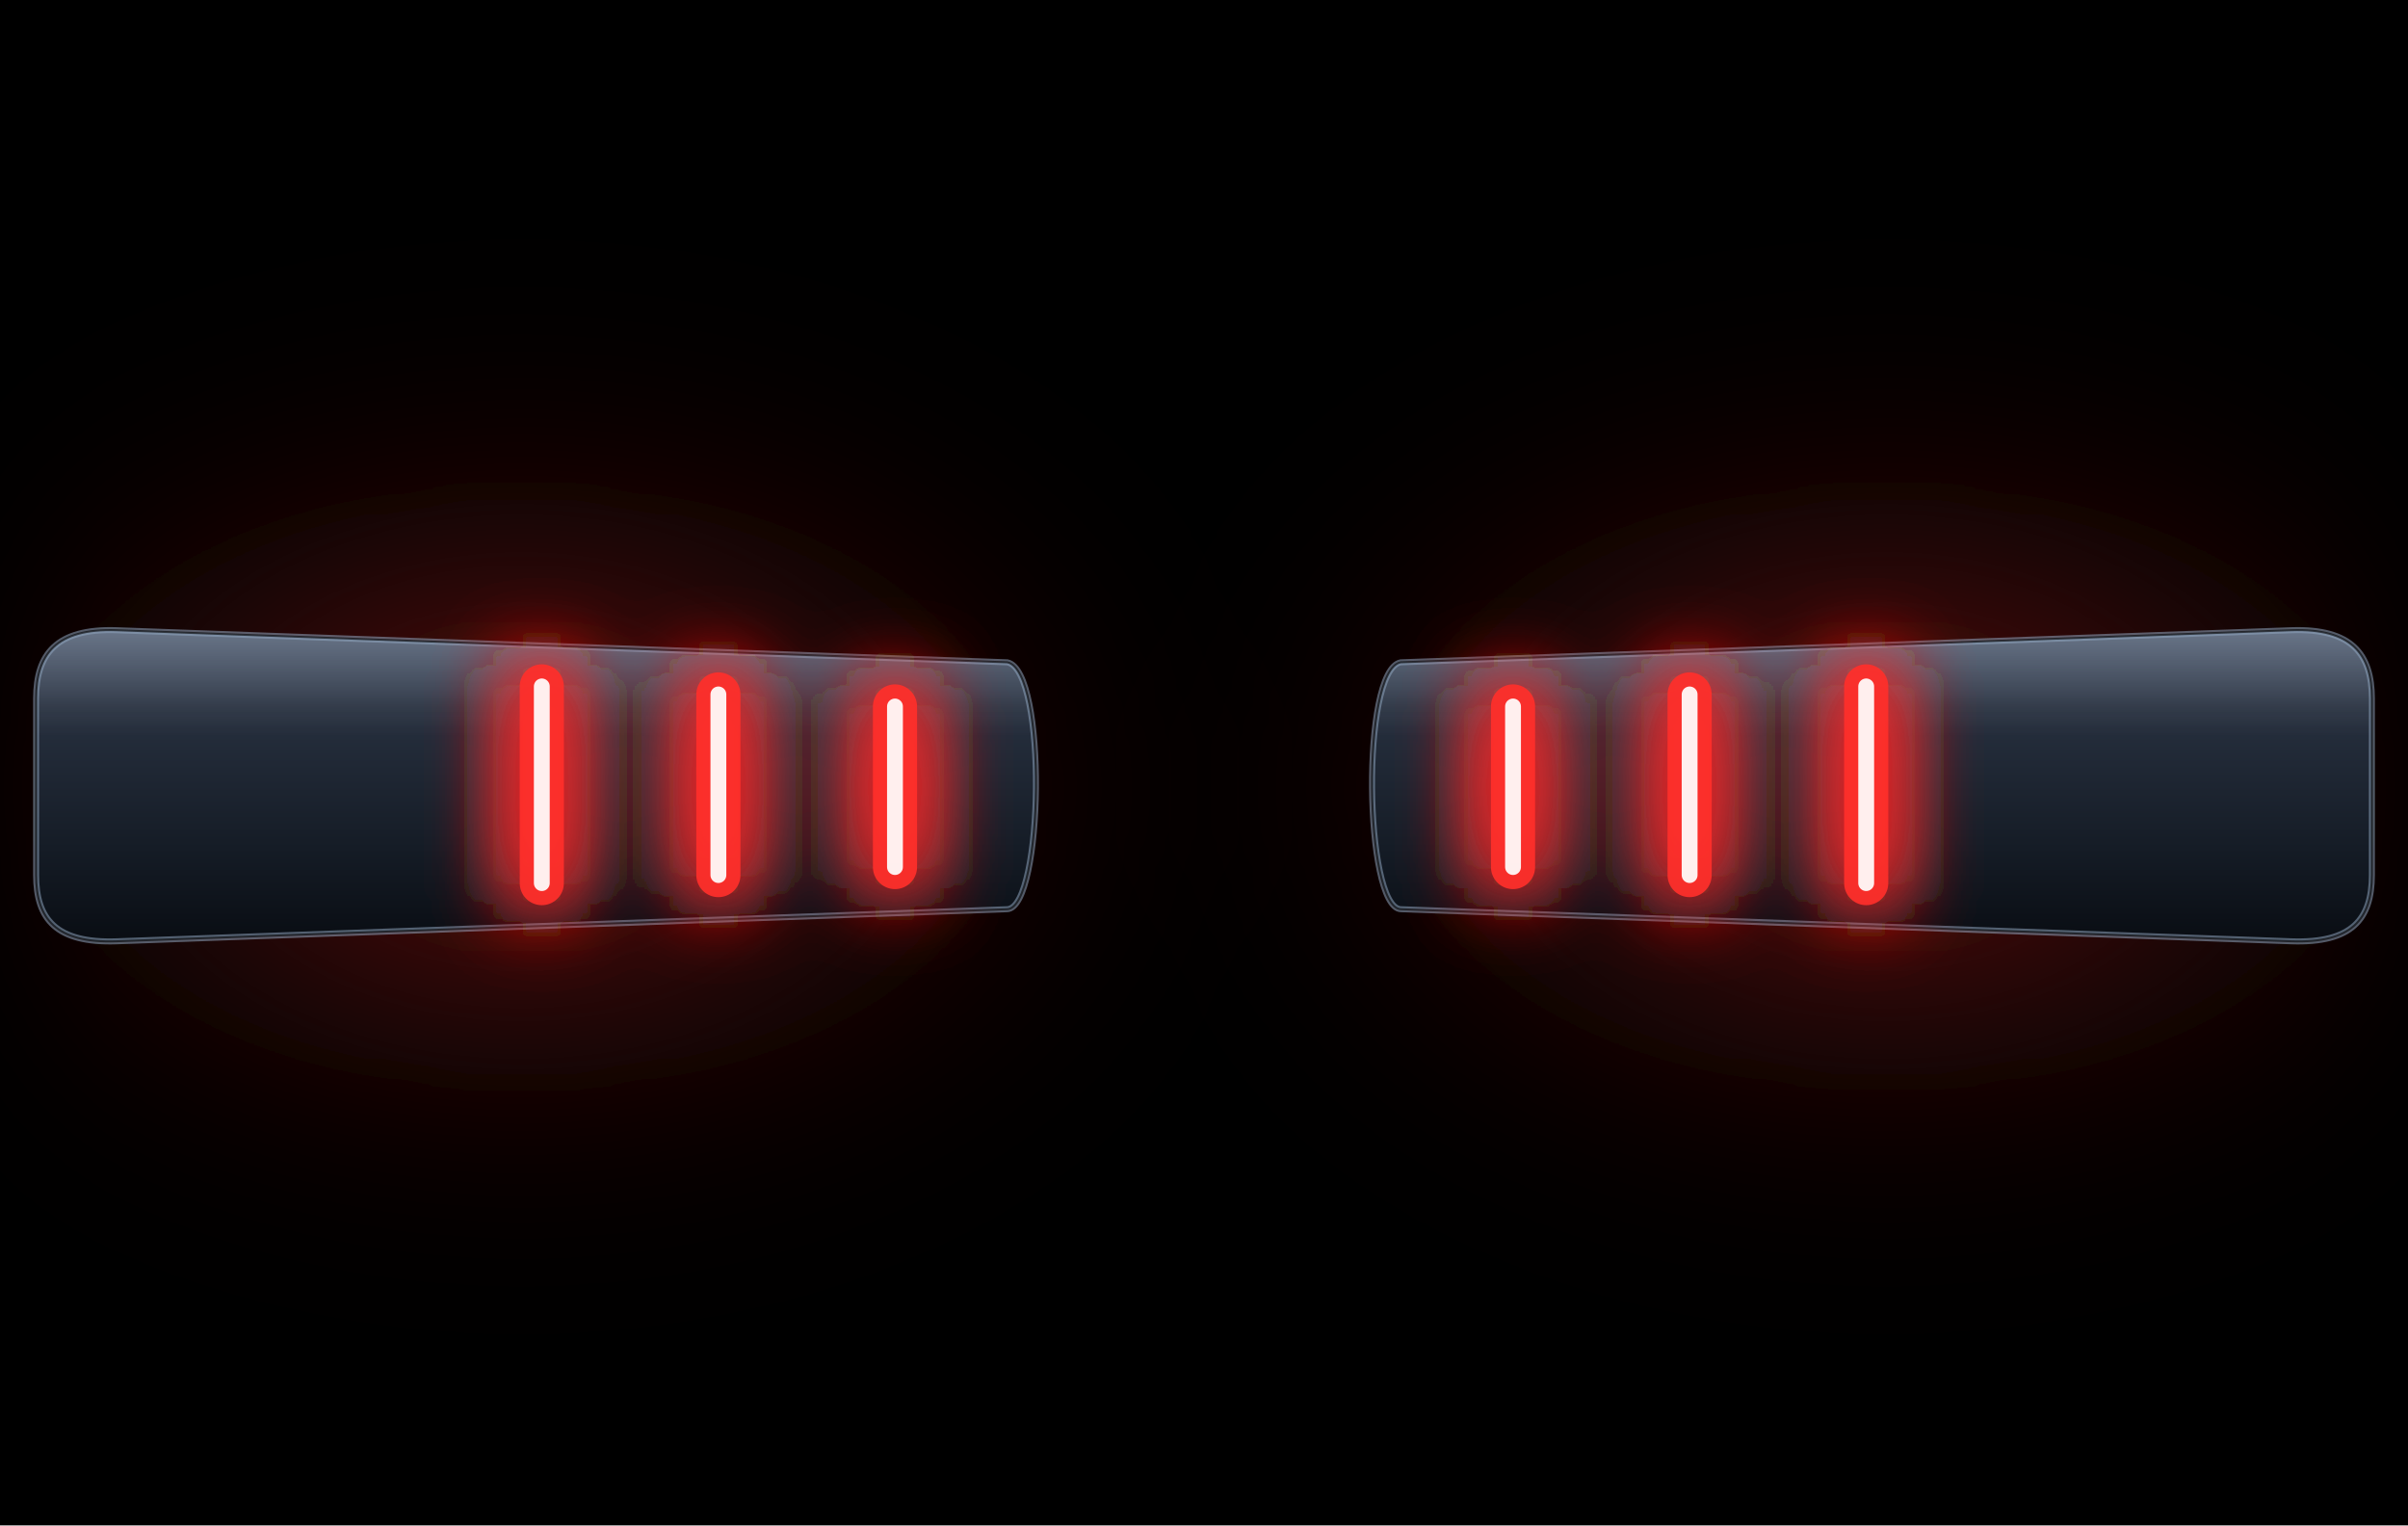
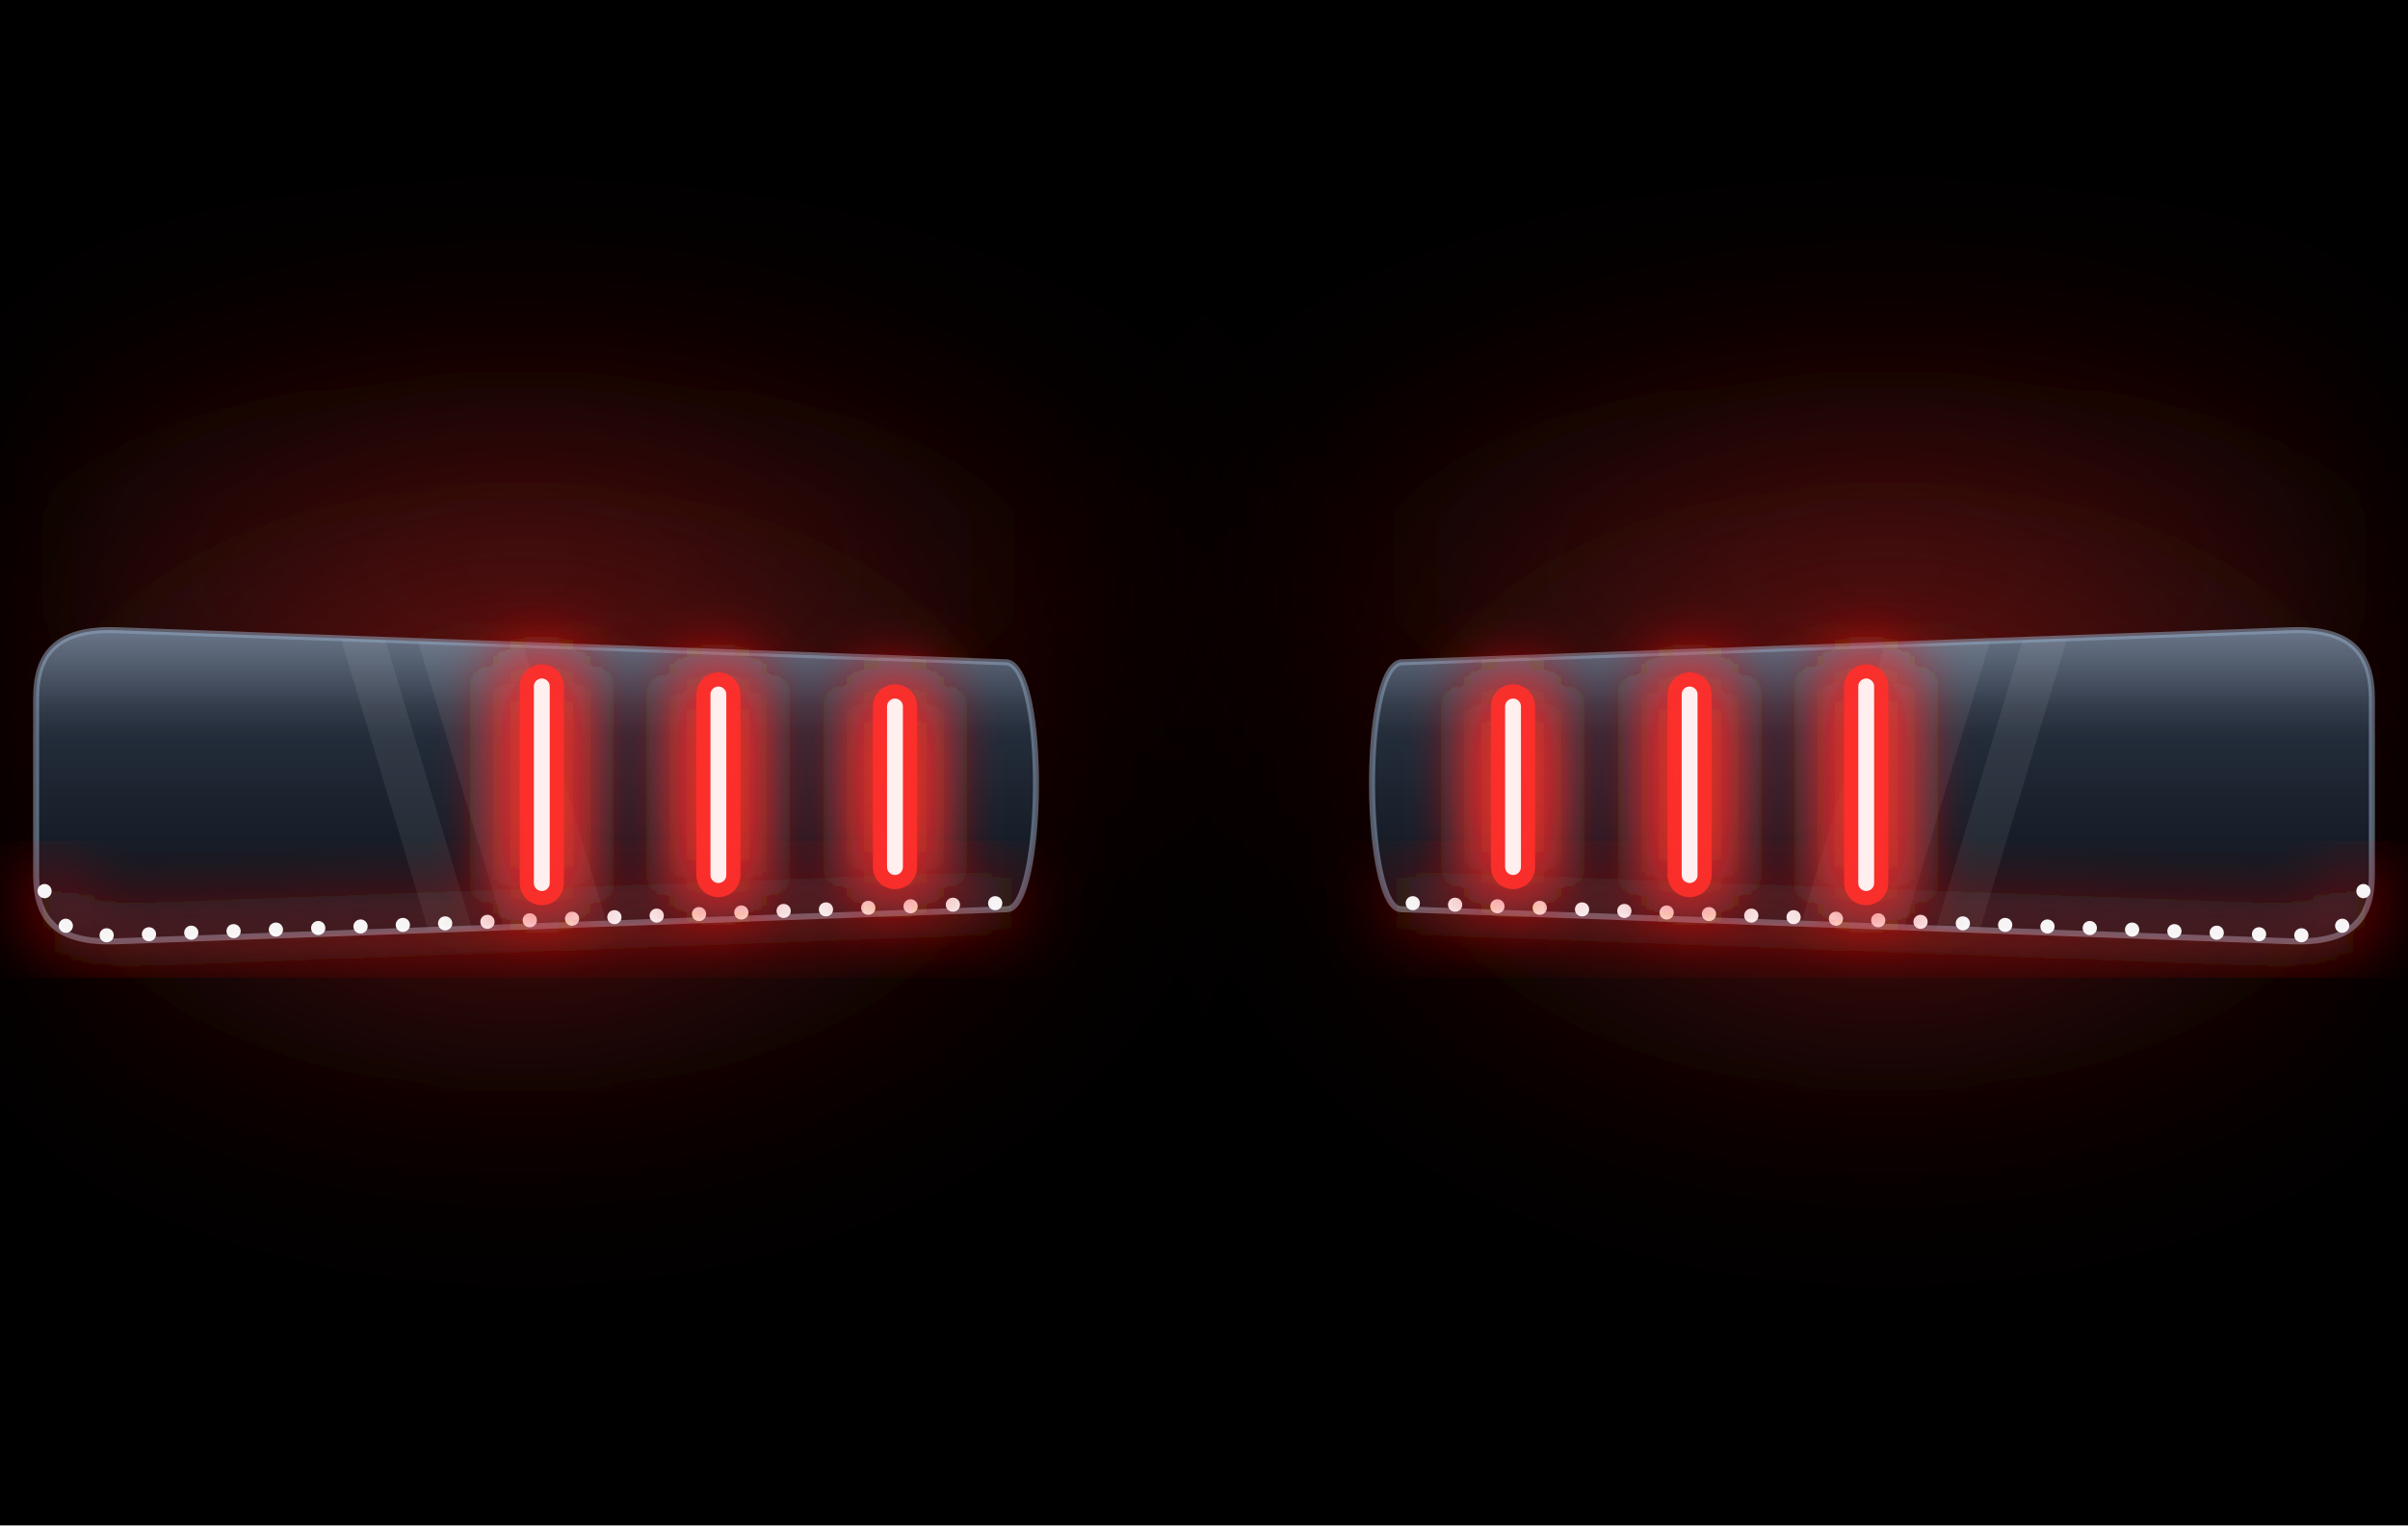
<svg xmlns="http://www.w3.org/2000/svg" viewBox="0 0 1200 760" width="1200" height="760">
  <rect width="1200" height="760" fill="#000" />
  <defs>
+     <clipPath id="bodyclip">
+       <path d="M 616 330 L 1060 314 C 1090 313 1100 326 1100 348 L 1100 436 C 1100 458 1090 470 1060 469 L 616 453 C 598 452 596 334 616 330 Z" />
+     </clipPath>
    <linearGradient id="body" x1="0" y1="0" x2="0" y2="1">
      <stop offset="0" stop-color="#44536b" />
      <stop offset=".25" stop-color="#27303f" />
      <stop offset=".70" stop-color="#151c26" />
      <stop offset="1" stop-color="#090d13" />
    </linearGradient>
    <linearGradient id="sheen" x1="0" y1="0" x2="0" y2="1">
      <stop offset="0" stop-color="#ffffff" stop-opacity=".20" />
      <stop offset=".34" stop-color="#ffffff" stop-opacity="0" />
    </linearGradient>
    <radialGradient id="lens">
      <stop offset="0" stop-color="#3d5068" />
      <stop offset=".70" stop-color="#18202b" />
      <stop offset="1" stop-color="#0b1016" />
    </radialGradient>
    <radialGradient id="bulb">
      <stop offset="0" stop-color="#ff2f2a" stop-opacity=".95" />
      <stop offset=".55" stop-color="#ff2f2a" stop-opacity=".32" />
      <stop offset="1" stop-color="#ff2f2a" stop-opacity="0" />
    </radialGradient>
    <radialGradient id="bloom">
      <stop offset="0" stop-color="#ff2f2a" stop-opacity=".50" />
      <stop offset=".45" stop-color="#ff2f2a" stop-opacity=".16" />
      <stop offset="1" stop-color="#ff2f2a" stop-opacity="0" />
    </radialGradient>
+     <radialGradient id="haze">
+       <stop offset="0" stop-color="#ff2f2a" stop-opacity=".22" />
+       <stop offset="1" stop-color="#ff2f2a" stop-opacity="0" />
+     </radialGradient>
    <filter id="glow" x="-80%" y="-80%" width="260%" height="260%">
-       <feGaussianBlur stdDeviation="20" result="b" />
+       <feGaussianBlur stdDeviation="18" result="b" />
      <feMerge>
        <feMergeNode in="b" />
        <feMergeNode in="b" />
        <feMergeNode in="b" />
      </feMerge>
    </filter>
    <filter id="soft" x="-60%" y="-60%" width="220%" height="220%">
      <feGaussianBlur stdDeviation="55" />
    </filter>
  </defs>
  <g transform="translate(82,0)">
    <ellipse cx="858" cy="392" rx="320" ry="200" fill="url(#bloom)" filter="url(#soft)" />
+     <ellipse cx="858" cy="282" rx="368" ry="140" fill="url(#haze)" filter="url(#soft)" />
    <path d="M 616 330 L 1060 314 C 1090 313 1100 326 1100 348 L 1100 436 C 1100 458 1090 470 1060 469 L 616 453 C 598 452 596 334 616 330 Z" fill="url(#body)" />
    <path d="M 616 330 L 1060 314 C 1090 313 1100 326 1100 348 L 1100 436 C 1100 458 1090 470 1060 469 L 616 453 C 598 452 596 334 616 330 Z" fill="url(#sheen)" />
+     <g clip-path="url(#bodyclip)">
+       <path d="M 866 292 L 918 292 L 858 492 L 806 492 ZM 934 292 L 956 292 L 896 492 L 874 492 Z" fill="#ffffff" opacity=".07" />
+     </g>
    <path d="M 616 330 L 1060 314 C 1090 313 1100 326 1100 348 L 1100 436 C 1100 458 1090 470 1060 469 L 616 453 C 598 452 596 334 616 330 Z" fill="none" stroke="#8ea4bd" stroke-width="3" opacity=".55" />
-     <path d="M 616 330 L 1060 314 C 1090 313 1100 326 1100 348 L 1100 436 C 1100 458 1090 470 1060 469 L 616 453 C 598 452 596 334 616 330 Z" fill="none" stroke="#000" stroke-width="1" opacity=".6" />
+     <g filter="url(#glow)" fill="none" stroke="#ff2f2a" stroke-width="10" stroke-linecap="round" stroke-dasharray="0.1 21">
+       <path d="M 622 450 L 1058 466 C 1086 467 1096 457 1096 440" />
+     </g>
+     <g fill="none" stroke="#ffffff" stroke-width="7" opacity=".95" stroke-linecap="round" stroke-dasharray="0.1 21">
+       <path d="M 622 450 L 1058 466 C 1086 467 1096 457 1096 440" />
+     </g>
    <g filter="url(#glow)" fill="none" stroke="#ff2f2a" stroke-width="22" stroke-linecap="round" stroke-linejoin="round">
      <path d="M672 352 L672 432" />
      <path d="M760 346 L760 436" />
      <path d="M848 342 L848 440" />
    </g>
    <g fill="none" stroke="#ff2f2a" stroke-width="22" opacity=".92" stroke-linecap="round" stroke-linejoin="round">
      <path d="M672 352 L672 432" />
      <path d="M760 346 L760 436" />
      <path d="M848 342 L848 440" />
    </g>
    <g fill="none" stroke="#ffffff" stroke-width="7.9" opacity=".92" stroke-linecap="round" stroke-linejoin="round">
      <path d="M672 352 L672 432" />
      <path d="M760 346 L760 436" />
      <path d="M848 342 L848 440" />
    </g>
  </g>
  <g transform="translate(1200,0) scale(-1,1)">
    <g transform="translate(82,0)">
      <ellipse cx="858" cy="392" rx="320" ry="200" fill="url(#bloom)" filter="url(#soft)" />
+       <ellipse cx="858" cy="282" rx="368" ry="140" fill="url(#haze)" filter="url(#soft)" />
      <path d="M 616 330 L 1060 314 C 1090 313 1100 326 1100 348 L 1100 436 C 1100 458 1090 470 1060 469 L 616 453 C 598 452 596 334 616 330 Z" fill="url(#body)" />
      <path d="M 616 330 L 1060 314 C 1090 313 1100 326 1100 348 L 1100 436 C 1100 458 1090 470 1060 469 L 616 453 C 598 452 596 334 616 330 Z" fill="url(#sheen)" />
+       <g clip-path="url(#bodyclip)">
+         <path d="M 866 292 L 918 292 L 858 492 L 806 492 ZM 934 292 L 956 292 L 896 492 L 874 492 Z" fill="#ffffff" opacity=".07" />
+       </g>
      <path d="M 616 330 L 1060 314 C 1090 313 1100 326 1100 348 L 1100 436 C 1100 458 1090 470 1060 469 L 616 453 C 598 452 596 334 616 330 Z" fill="none" stroke="#8ea4bd" stroke-width="3" opacity=".55" />
-       <path d="M 616 330 L 1060 314 C 1090 313 1100 326 1100 348 L 1100 436 C 1100 458 1090 470 1060 469 L 616 453 C 598 452 596 334 616 330 Z" fill="none" stroke="#000" stroke-width="1" opacity=".6" />
+       <g filter="url(#glow)" fill="none" stroke="#ff2f2a" stroke-width="10" stroke-linecap="round" stroke-dasharray="0.1 21">
+         <path d="M 622 450 L 1058 466 C 1086 467 1096 457 1096 440" />
+       </g>
+       <g fill="none" stroke="#ffffff" stroke-width="7" opacity=".95" stroke-linecap="round" stroke-dasharray="0.1 21">
+         <path d="M 622 450 L 1058 466 C 1086 467 1096 457 1096 440" />
+       </g>
      <g filter="url(#glow)" fill="none" stroke="#ff2f2a" stroke-width="22" stroke-linecap="round" stroke-linejoin="round">
        <path d="M672 352 L672 432" />
        <path d="M760 346 L760 436" />
        <path d="M848 342 L848 440" />
      </g>
      <g fill="none" stroke="#ff2f2a" stroke-width="22" opacity=".92" stroke-linecap="round" stroke-linejoin="round">
        <path d="M672 352 L672 432" />
        <path d="M760 346 L760 436" />
        <path d="M848 342 L848 440" />
      </g>
      <g fill="none" stroke="#ffffff" stroke-width="7.9" opacity=".92" stroke-linecap="round" stroke-linejoin="round">
        <path d="M672 352 L672 432" />
        <path d="M760 346 L760 436" />
        <path d="M848 342 L848 440" />
      </g>
    </g>
  </g>
</svg>
